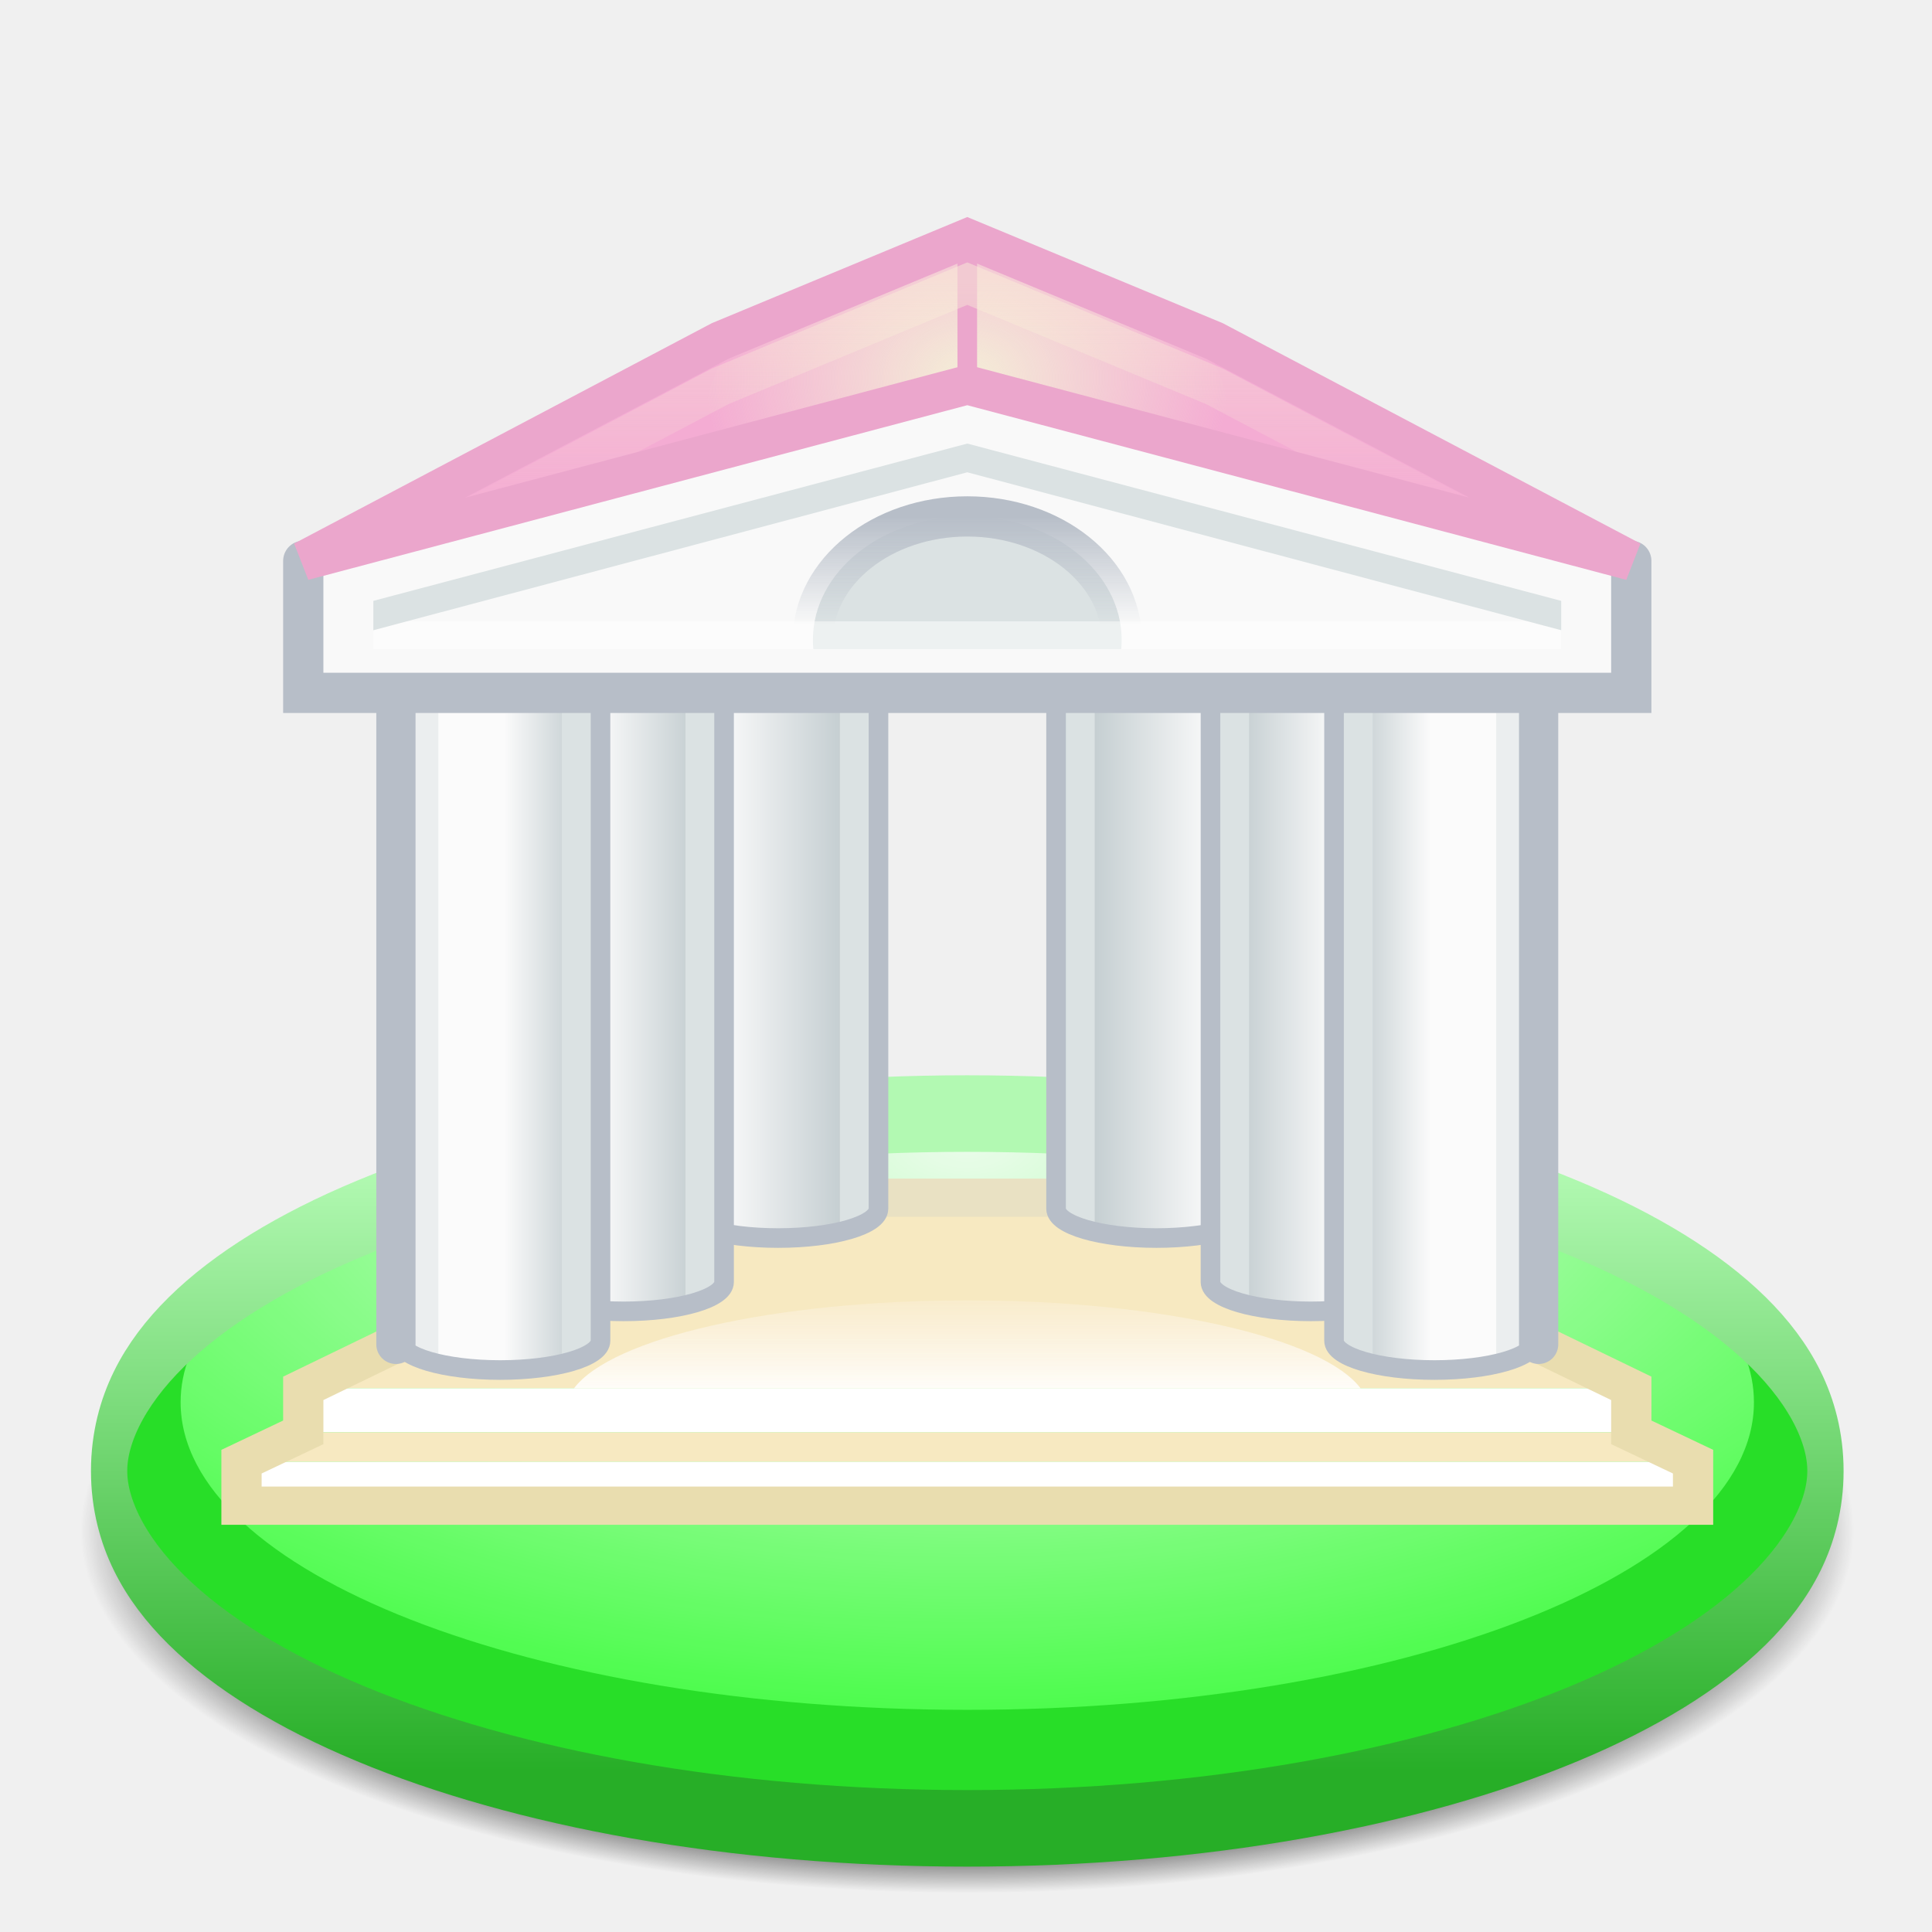
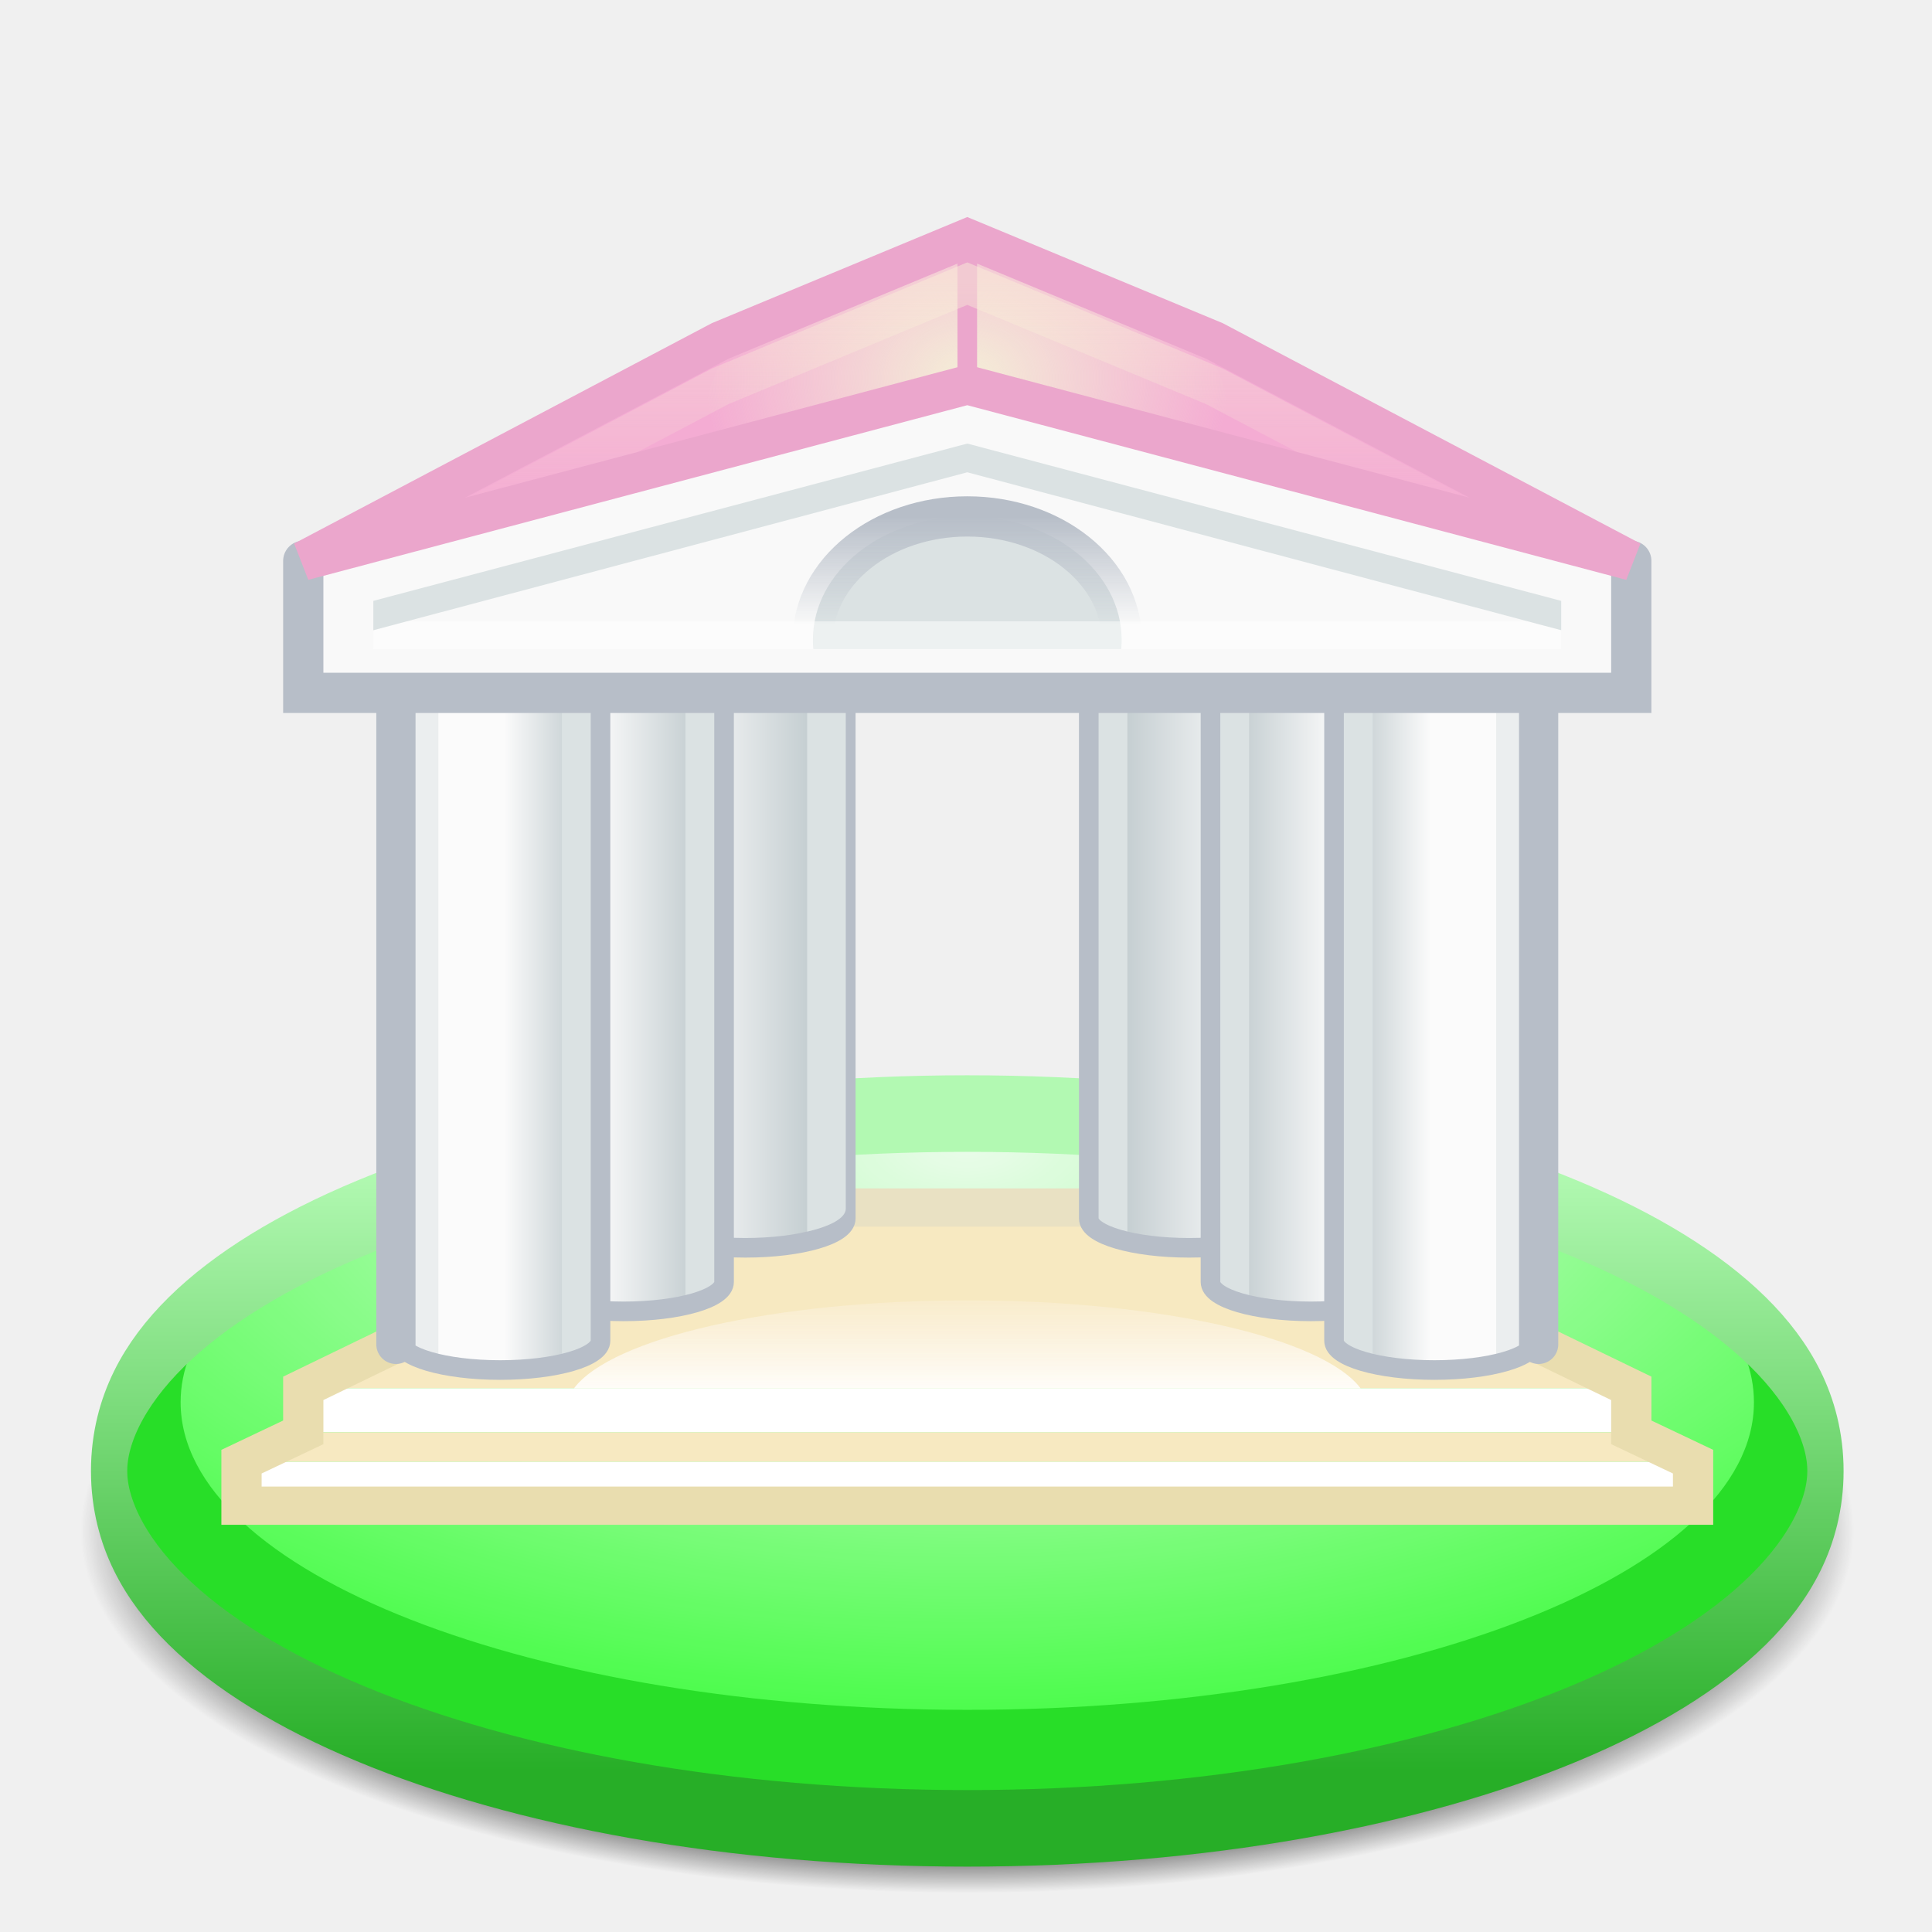
<svg xmlns="http://www.w3.org/2000/svg" xmlns:xlink="http://www.w3.org/1999/xlink" width="48" height="48" id="svg2" version="1.1">
  <defs id="defs4">
    <linearGradient id="linearGradient4554">
      <stop style="stop-color:#b7bec8;stop-opacity:1;" offset="0" id="stop4556" />
      <stop style="stop-color:#b7bec8;stop-opacity:0;" offset="1" id="stop4558" />
    </linearGradient>
    <linearGradient id="linearGradient4508">
      <stop style="stop-color:#000000;stop-opacity:0;" offset="0" id="stop4510" />
      <stop id="stop4516" offset="0.88" style="stop-color:#000000;stop-opacity:1;" />
      <stop style="stop-color:#000000;stop-opacity:0;" offset="1" id="stop4512" />
    </linearGradient>
    <linearGradient id="linearGradient4474">
      <stop style="stop-color:#fbfbfb;stop-opacity:1;" offset="0" id="stop4476" />
      <stop style="stop-color:#b6c2c6;stop-opacity:1;" offset="1" id="stop4478" />
    </linearGradient>
    <linearGradient id="linearGradient4434">
      <stop style="stop-color:#27ae27;stop-opacity:1;" offset="0" id="stop4436" />
      <stop style="stop-color:#b2f9b2;stop-opacity:1;" offset="1" id="stop4438" />
    </linearGradient>
    <linearGradient id="linearGradient4424">
      <stop style="stop-color:#f9eed8;stop-opacity:1;" offset="0" id="stop4426" />
      <stop style="stop-color:#f9eed8;stop-opacity:0;" offset="1" id="stop4428" />
    </linearGradient>
    <linearGradient id="linearGradient4355">
      <stop style="stop-color:#ffffff;stop-opacity:1;" offset="0" id="stop4357" />
      <stop style="stop-color:#00ff00;stop-opacity:1;" offset="1" id="stop4359" />
    </linearGradient>
    <linearGradient id="linearGradient4347">
      <stop style="stop-color:#ffffff;stop-opacity:1;" offset="0" id="stop4349" />
      <stop style="stop-color:#fff6f1;stop-opacity:0;" offset="1" id="stop4351" />
    </linearGradient>
    <linearGradient id="linearGradient4324">
      <stop style="stop-color:#f4eed7;stop-opacity:1;" offset="0" id="stop4326" />
      <stop style="stop-color:#f4eed7;stop-opacity:0;" offset="1" id="stop4328" />
    </linearGradient>
    <linearGradient id="linearGradient3971">
      <stop style="stop-color:#ffe680;stop-opacity:1;" offset="0" id="stop3973" />
      <stop id="stop3979" offset="0.5" style="stop-color:#ffe680;stop-opacity:0;" />
      <stop style="stop-color:#ffe680;stop-opacity:1;" offset="1" id="stop3975" />
    </linearGradient>
    <linearGradient xlink:href="#linearGradient3971" id="linearGradient3977" x1="26" y1="70.5" x2="34" y2="70.5" gradientUnits="userSpaceOnUse" />
    <radialGradient xlink:href="#linearGradient4324" id="radialGradient4330" cx="64" cy="21.5" fx="64" fy="21.5" r="3.111" gradientTransform="matrix(5.464921,0,0,4.474083,-285.755,854.2193)" gradientUnits="userSpaceOnUse" />
    <linearGradient xlink:href="#linearGradient4347" id="linearGradient4353" x1="64" y1="99" x2="64" y2="91" gradientUnits="userSpaceOnUse" />
    <radialGradient xlink:href="#linearGradient4355" id="radialGradient4363" cx="63.997" cy="128.445" fx="63.997" fy="128.445" r="55" gradientTransform="matrix(-2.127273,-9.4753122e-7,-4.081396e-8,-0.4982226,200.1381,1085.616)" gradientUnits="userSpaceOnUse" />
    <linearGradient xlink:href="#linearGradient4424" id="linearGradient4430" x1="64" y1="943.362" x2="64" y2="959.362" gradientUnits="userSpaceOnUse" gradientTransform="matrix(1.00019,0,0,0.9498043,-0.01217726,46.32927)" />
    <linearGradient xlink:href="#linearGradient4434" id="linearGradient4440" x1="64" y1="1042.362" x2="64" y2="1022.362" gradientUnits="userSpaceOnUse" />
    <linearGradient xlink:href="#linearGradient4474" id="linearGradient4480" x1="34" y1="72" x2="40" y2="72" gradientUnits="userSpaceOnUse" gradientTransform="matrix(1.00019,0,0,0.9498043,-0.01217726,923.54)" />
    <linearGradient xlink:href="#linearGradient4474" id="linearGradient4488" x1="94" y1="71" x2="88" y2="71" gradientUnits="userSpaceOnUse" gradientTransform="matrix(1.00019,0,0,0.9498043,-0.01217726,923.54)" />
    <linearGradient xlink:href="#linearGradient4474" id="linearGradient4496" x1="88" y1="93" x2="80" y2="93" gradientUnits="userSpaceOnUse" gradientTransform="matrix(1.00019,0,0,0.9498043,-0.01217726,923.54)" />
    <linearGradient xlink:href="#linearGradient4474" id="linearGradient4498" x1="80" y1="88" x2="70" y2="88" gradientUnits="userSpaceOnUse" gradientTransform="matrix(1.00019,0,0,0.9498043,-0.01217726,923.54)" />
    <linearGradient xlink:href="#linearGradient4474" id="linearGradient4500" x1="48" y1="88" x2="58" y2="88" gradientUnits="userSpaceOnUse" gradientTransform="matrix(1.00019,0,0,0.9498043,-0.01217726,923.54)" />
    <linearGradient xlink:href="#linearGradient4474" id="linearGradient4502" x1="40" y1="91" x2="48" y2="91" gradientUnits="userSpaceOnUse" gradientTransform="matrix(1.00019,0,0,0.9498043,-0.01217726,923.54)" />
    <radialGradient xlink:href="#linearGradient4508" id="radialGradient4514" cx="64" cy="1037.026" fx="64" fy="1037.026" r="60" gradientTransform="matrix(1.033333,0,0,0.1998077,-2.133333,827.2166)" gradientUnits="userSpaceOnUse" />
    <linearGradient xlink:href="#linearGradient4554" id="linearGradient4560" x1="64" y1="36" x2="64" y2="43" gradientUnits="userSpaceOnUse" gradientTransform="translate(0,923.4053)" />
    <linearGradient xlink:href="#linearGradient4474" id="linearGradient3516" gradientUnits="userSpaceOnUse" gradientTransform="matrix(1.00019,0,0,0.9498043,-0.01217726,923.54)" x1="48" y1="88" x2="58" y2="88" />
    <linearGradient xlink:href="#linearGradient4474" id="linearGradient3518" gradientUnits="userSpaceOnUse" gradientTransform="matrix(1.00019,0,0,0.9498043,-0.01217726,923.54)" x1="80" y1="88" x2="70" y2="88" />
    <linearGradient xlink:href="#linearGradient4474" id="linearGradient3520" gradientUnits="userSpaceOnUse" gradientTransform="matrix(1.00019,0,0,0.9498043,-0.01217726,923.54)" x1="40" y1="91" x2="48" y2="91" />
    <linearGradient xlink:href="#linearGradient4474" id="linearGradient3522" gradientUnits="userSpaceOnUse" gradientTransform="matrix(1.00019,0,0,0.9498043,-0.01217726,923.54)" x1="34" y1="72" x2="40" y2="72" />
    <linearGradient xlink:href="#linearGradient4474" id="linearGradient3524" gradientUnits="userSpaceOnUse" gradientTransform="matrix(1.00019,0,0,0.9498043,-0.01217726,923.54)" x1="88" y1="93" x2="80" y2="93" />
    <linearGradient xlink:href="#linearGradient4474" id="linearGradient3526" gradientUnits="userSpaceOnUse" gradientTransform="matrix(1.00019,0,0,0.9498043,-0.01217726,923.54)" x1="94" y1="71" x2="88" y2="71" />
    <radialGradient xlink:href="#linearGradient4508-2" id="radialGradient4514-2" cx="64" cy="1037.026" fx="64" fy="1037.026" r="60" gradientTransform="matrix(1.033333,0,0,0.1998077,-2.133333,827.1558)" gradientUnits="userSpaceOnUse" />
    <linearGradient id="linearGradient4508-2">
      <stop style="stop-color:#000000;stop-opacity:0;" offset="0" id="stop4510-8" />
      <stop id="stop4516-9" offset="0.88" style="stop-color:#000000;stop-opacity:1;" />
      <stop style="stop-color:#000000;stop-opacity:0;" offset="1" id="stop4512-7" />
    </linearGradient>
    <radialGradient xlink:href="#linearGradient4355-61" id="radialGradient4363-3" cx="63.997" cy="128.445" fx="63.997" fy="128.445" r="55" gradientTransform="matrix(-2.127273,-9.4753122e-7,-4.081396e-8,-0.4982226,200.1381,1085.616)" gradientUnits="userSpaceOnUse" />
    <linearGradient id="linearGradient4355-61">
      <stop style="stop-color:#ffffff;stop-opacity:1;" offset="0" id="stop4357-29" />
      <stop style="stop-color:#00ff00;stop-opacity:1;" offset="1" id="stop4359-3" />
    </linearGradient>
    <linearGradient xlink:href="#linearGradient4434-4" id="linearGradient4440-19" x1="64" y1="1042.362" x2="64" y2="1022.362" gradientUnits="userSpaceOnUse" />
    <linearGradient id="linearGradient4434-4">
      <stop style="stop-color:#27ae27;stop-opacity:1;" offset="0" id="stop4436-78" />
      <stop style="stop-color:#b2f9b2;stop-opacity:1;" offset="1" id="stop4438-4" />
    </linearGradient>
    <linearGradient xlink:href="#linearGradient4347-0" id="linearGradient3834-5" gradientUnits="userSpaceOnUse" x1="64" y1="99" x2="64" y2="91" />
    <linearGradient id="linearGradient4347-0">
      <stop style="stop-color:#ffffff;stop-opacity:1;" offset="0" id="stop4349-36" />
      <stop style="stop-color:#fff6f1;stop-opacity:0;" offset="1" id="stop4351-1" />
    </linearGradient>
    <linearGradient xlink:href="#linearGradient4474-6" id="linearGradient3836-0" gradientUnits="userSpaceOnUse" gradientTransform="matrix(1.00019,0,0,0.9498043,-0.01217726,925.2494)" x1="48" y1="88" x2="58" y2="88" />
    <linearGradient id="linearGradient4474-6">
      <stop style="stop-color:#fbfbfb;stop-opacity:1;" offset="0" id="stop4476-3" />
      <stop style="stop-color:#b6c2c6;stop-opacity:1;" offset="1" id="stop4478-20" />
    </linearGradient>
    <linearGradient xlink:href="#linearGradient4474-6" id="linearGradient3838-6" gradientUnits="userSpaceOnUse" gradientTransform="matrix(1.00019,0,0,0.9498043,-0.01217726,925.2494)" x1="80" y1="88" x2="70" y2="88" />
    <linearGradient id="linearGradient6293">
      <stop style="stop-color:#fbfbfb;stop-opacity:1;" offset="0" id="stop6295" />
      <stop style="stop-color:#b6c2c6;stop-opacity:1;" offset="1" id="stop6297" />
    </linearGradient>
    <linearGradient xlink:href="#linearGradient4474-6" id="linearGradient3840-1" gradientUnits="userSpaceOnUse" gradientTransform="matrix(1.00019,0,0,0.9498043,-0.01217726,925.2494)" x1="40" y1="91" x2="48" y2="91" />
    <linearGradient id="linearGradient6300">
      <stop style="stop-color:#fbfbfb;stop-opacity:1;" offset="0" id="stop6302" />
      <stop style="stop-color:#b6c2c6;stop-opacity:1;" offset="1" id="stop6304" />
    </linearGradient>
    <linearGradient xlink:href="#linearGradient4474-6" id="linearGradient3842-5" gradientUnits="userSpaceOnUse" gradientTransform="matrix(1.00019,0,0,0.9498043,-0.01217726,925.2494)" x1="34" y1="72" x2="40" y2="72" />
    <linearGradient id="linearGradient6307">
      <stop style="stop-color:#fbfbfb;stop-opacity:1;" offset="0" id="stop6309" />
      <stop style="stop-color:#b6c2c6;stop-opacity:1;" offset="1" id="stop6311" />
    </linearGradient>
    <linearGradient xlink:href="#linearGradient4474-6" id="linearGradient3844-5" gradientUnits="userSpaceOnUse" gradientTransform="matrix(1.00019,0,0,0.9498043,-0.01217726,925.2494)" x1="88" y1="93" x2="80" y2="93" />
    <linearGradient id="linearGradient6314">
      <stop style="stop-color:#fbfbfb;stop-opacity:1;" offset="0" id="stop6316" />
      <stop style="stop-color:#b6c2c6;stop-opacity:1;" offset="1" id="stop6318" />
    </linearGradient>
    <linearGradient xlink:href="#linearGradient4474-6" id="linearGradient3846-4" gradientUnits="userSpaceOnUse" gradientTransform="matrix(1.00019,0,0,0.9498043,-0.01217726,925.2494)" x1="94" y1="71" x2="88" y2="71" />
    <linearGradient id="linearGradient6321">
      <stop style="stop-color:#fbfbfb;stop-opacity:1;" offset="0" id="stop6323" />
      <stop style="stop-color:#b6c2c6;stop-opacity:1;" offset="1" id="stop6325" />
    </linearGradient>
    <radialGradient xlink:href="#linearGradient4324-6" id="radialGradient4330-7" cx="64" cy="21.5" fx="64" fy="21.5" r="3.111" gradientTransform="matrix(5.464921,0,0,4.474083,-285.755,855.1762)" gradientUnits="userSpaceOnUse" />
    <linearGradient id="linearGradient4324-6">
      <stop style="stop-color:#f4eed7;stop-opacity:1;" offset="0" id="stop4326-5" />
      <stop style="stop-color:#f4eed7;stop-opacity:0;" offset="1" id="stop4328-6" />
    </linearGradient>
    <linearGradient xlink:href="#linearGradient4424-7" id="linearGradient4430-93" x1="64" y1="943.362" x2="64" y2="959.362" gradientUnits="userSpaceOnUse" gradientTransform="matrix(1.00019,0,0,0.9498043,-0.01217726,49.20456)" />
    <linearGradient id="linearGradient4424-7">
      <stop style="stop-color:#f9eed8;stop-opacity:1;" offset="0" id="stop4426-4" />
      <stop style="stop-color:#f9eed8;stop-opacity:0;" offset="1" id="stop4428-5" />
    </linearGradient>
    <linearGradient xlink:href="#linearGradient4554-5" id="linearGradient4560-2" x1="64" y1="36" x2="64" y2="43" gradientUnits="userSpaceOnUse" />
    <linearGradient id="linearGradient4554-5">
      <stop style="stop-color:#b7bec8;stop-opacity:1;" offset="0" id="stop4556-4" />
      <stop style="stop-color:#b7bec8;stop-opacity:0;" offset="1" id="stop4558-7" />
    </linearGradient>
    <linearGradient y2="1022.362" x2="64" y1="1042.362" x1="64" gradientUnits="userSpaceOnUse" id="linearGradient6393" xlink:href="#linearGradient4434-4" />
+     <linearGradient xlink:href="#linearGradient4474-6" id="linearGradient8925" gradientUnits="userSpaceOnUse" gradientTransform="matrix(1.00019,0,0,0.9498043,-0.01217726,925.2494)" x1="48" y1="88" x2="58" y2="88" />
+     <linearGradient xlink:href="#linearGradient4474-6" id="linearGradient8927" gradientUnits="userSpaceOnUse" gradientTransform="matrix(1.00019,0,0,0.9498043,-0.01217726,925.2494)" x1="80" y1="88" x2="70" y2="88" />
+     <linearGradient xlink:href="#linearGradient4474-6" id="linearGradient8932" gradientUnits="userSpaceOnUse" gradientTransform="matrix(1.00019,0,0,0.9498043,-2.130371,926.227)" x1="48" y1="88" x2="58" y2="88" />
  </defs>
  <g id="layer1" transform="translate(0,-1004.362)">
    <g id="g3109" transform="matrix(0.3814135,0,0,0.3814135,-0.4537618,651.6436)">
      <g transform="matrix(0.9316686,0,0,1.965518,4.57,-1008.544)" id="g4465">
        <path style="opacity:0.6;fill:url(#radialGradient4514-2);fill-opacity:1;stroke:none" d="m 126,1034.362 c 0,6.621 -27.758,11.988 -62,11.988 -34.242,0 -62,-5.367 -62,-11.988 0,-6.621 27.758,-11.989 62,-11.989 34.242,0 62,5.367 62,11.989 z" id="path4506" />
        <path style="fill:#28de28;fill-opacity:1;stroke:none" d="m 124,1032.362 c 0,6.541 -26.863,11.844 -60,11.844 -33.137,0 -60,-5.303 -60,-11.844 0,-6.541 26.863,-11.844 60,-11.844 33.137,0 60,5.303 60,11.844 z" id="path3848" />
        <path style="opacity:0.9;fill:url(#radialGradient4363-3);fill-opacity:1;stroke:none" d="m 64,1020.518 c -24.065,0 -44.814,3.293 -54.375,8.029 -0.417,0.506 -0.625,1.012 -0.625,1.54 0,5.627 24.624,10.192 55,10.192 30.376,0 55,-4.564 55,-10.192 0,-0.528 -0.208,-1.034 -0.625,-1.54 -9.561,-4.735 -30.31,-8.029 -54.375,-8.029 z" id="path4089" />
        <path id="path4432" d="m 124,1032.362 c 0,6.541 -26.863,11.844 -60,11.844 -33.137,0 -60,-5.303 -60,-11.844 0,-6.541 26.863,-11.844 60,-11.844 33.137,0 60,5.303 60,11.844 z" style="fill:none;stroke:url(#linearGradient6393);stroke-width:2.537;stroke-opacity:1" />
      </g>
      <g transform="matrix(1.005875,0,0,0.9552031,-0.1792405,37.68267)" id="g4456">
        <path style="fill:#f7e9c1;fill-opacity:1;stroke:none" d="M 46.406,86 21,99 107,99 81.594,86 46.406,86 z" transform="translate(0,924.3622)" id="path4023" />
-         <path style="fill:none;stroke:#e9e1c3;stroke-width:2.607px;stroke-linecap:butt;stroke-linejoin:miter;stroke-opacity:1" d="m 58,86 12,0" id="path4337" transform="translate(0,924.3622)" />
+         <path style="fill:none;stroke:#e9e1c3;stroke-width:2.607px;stroke-linecap:butt;stroke-linejoin:miter;stroke-opacity:1" d="m 56.098,86.668 15.639,0" id="path4337" transform="translate(0,924.3622)" />
        <rect style="fill:#ffffff;stroke:none" id="rect4016" width="86" height="3" x="21" y="1023.362" rx="7.453" ry="0" />
        <rect ry="0" rx="8.147" y="1028.362" x="17" height="3" width="94" id="rect4018" style="fill:#ffffff;stroke:none" />
        <path style="fill:#f7e9c1;fill-opacity:1;stroke:none" d="m 21,1026.362 86,0 4,2 -94,0 z" id="rect4020" />
        <path style="fill:none;stroke:#e9ddaf;stroke-width:2.607" d="m 27.25,95.75 c 0,0.019 -0.002,0.043 0,0.062 L 21,99 l 0,3 -4,2 0,3 94,0 0,-3 -4,-2 0,-3 -6.25,-3.188 c 0.002,-0.019 0,-0.043 0,-0.062" transform="translate(0,924.3622)" id="path4260" />
        <path style="opacity:0.9;fill:url(#linearGradient3834-5);fill-opacity:1;stroke:none" d="m 64,93 c -12.564,0 -23.044,2.582 -25.469,6 l 50.938,0 C 87.044,95.582 76.564,93 64,93 z" transform="translate(0,924.3622)" id="path4341" />
      </g>
      <g id="g3806" transform="matrix(1.005684,0,0,1.005684,-0.166994,-9.872379)">
-         <path style="fill:url(#linearGradient3836-0);fill-opacity:1;stroke:none" d="m 45.246,963.943 0,43.702 c 0,1.052 2.9,1.9 6.501,1.9 3.602,0 6.501,-0.847 6.501,-1.9 l 0,-43.702 z" id="rect4067" />
-         <path style="fill:#f2f2f2;fill-opacity:1;stroke:none" d="m 45.246,967.991 0,39.654 c 0,0.607 0.993,1.137 2.5,1.484 l 0,-41.138 z" id="path4069" />
-         <path style="fill:#dbe2e3;fill-opacity:1;stroke:none" d="m 55.748,948.223 0,60.906 c 1.507,-0.347 2.5,-0.877 2.5,-1.484 l 0,-57.938 c 0,-0.607 -0.993,-1.137 -2.5,-1.484 z" id="path4071" />
-         <path style="fill:none;stroke:#b7bec8;stroke-width:1.27;stroke-miterlimit:4;stroke-opacity:1;stroke-dasharray:none" d="m 45.246,963.943 0,43.702 c 0,1.052 2.9,1.9 6.501,1.9 3.602,0 6.501,-0.847 6.501,-1.9 l 0,-43.702 z" id="rect4075" />
-         <path style="fill:url(#linearGradient3838-6);fill-opacity:1;stroke:none" d="m 69.751,963.943 0,43.702 c 0,1.052 2.9,1.9 6.501,1.9 3.602,0 6.501,-0.847 6.501,-1.9 l 0,-43.702 z" id="rect4079" />
-         <path id="path4081" d="m 72.252,948.223 c -1.507,0.347 -2.5,0.877 -2.5,1.484 l 0,57.938 c 0,0.607 0.993,1.137 2.5,1.484 l 0,-60.906 z" style="fill:#dbe2e3;fill-opacity:1;stroke:none" />
-         <path style="fill:#f2f2f2;fill-opacity:1;stroke:none" d="m 80.253,967.991 0,41.138 c 1.507,-0.347 2.5,-0.877 2.5,-1.484 l 0,-39.654 z" id="path4083" />
-         <path style="fill:none;stroke:#b7bec8;stroke-width:1.27;stroke-miterlimit:4;stroke-opacity:1;stroke-dasharray:none" d="m 69.751,963.943 0,43.702 c 0,1.052 2.9,1.9 6.501,1.9 3.602,0 6.501,-0.847 6.501,-1.9 l 0,-43.702 z" id="rect4087" />
+         <g id="g8934" transform="translate(0,-0.3456437)">
+           <path id="rect4067" d="m 43.128,964.92 0,43.702 c 0,1.052 2.9,1.9 6.501,1.9 3.602,0 6.501,-0.847 6.501,-1.9 l 0,-43.702 z" style="fill:url(#linearGradient8932);fill-opacity:1;stroke:none" />
+           <path id="path4069" d="m 43.128,968.968 0,39.654 c 0,0.607 0.993,1.137 2.5,1.484 l 0,-41.138 z" style="fill:#f2f2f2;fill-opacity:1;stroke:none" />
+           <path id="rect4075" d="m 43.128,964.92 0,43.702 c 0,1.052 2.9,1.9 6.501,1.9 3.602,0 6.501,-0.847 6.501,-1.9 l 0,-43.702 z" style="fill:none;stroke:#b7bec8;stroke-width:1.27;stroke-miterlimit:4;stroke-opacity:1;stroke-dasharray:none" />
+           <path id="path4071" d="m 53.63,948.568 0,60.906 c 1.507,-0.347 2.5,-0.877 2.5,-1.484 l 0,-57.938 c 0,-0.607 -0.993,-1.137 -2.5,-1.484 z" style="fill:#dbe2e3;fill-opacity:1;stroke:none" />
+         </g>
+         <g id="g8919" transform="translate(2.118194,0.6319842)">
+           <path id="rect4079" d="m 69.751,963.943 0,43.702 c 0,1.052 2.9,1.9 6.501,1.9 3.602,0 6.501,-0.847 6.501,-1.9 l 0,-43.702 z" style="fill:url(#linearGradient8927);fill-opacity:1;stroke:none" />
+           <path style="fill:#dbe2e3;fill-opacity:1;stroke:none" d="m 72.252,948.223 c -1.507,0.347 -2.5,0.877 -2.5,1.484 l 0,57.938 c 0,0.607 0.993,1.137 2.5,1.484 l 0,-60.906 z" id="path4081" />
+           <path id="path4083" d="m 80.253,967.991 0,41.138 c 1.507,-0.347 2.5,-0.877 2.5,-1.484 l 0,-39.654 z" style="fill:#f2f2f2;fill-opacity:1;stroke:none" />
+           <path id="rect4087" d="m 69.751,963.943 0,43.702 c 0,1.052 2.9,1.9 6.501,1.9 3.602,0 6.501,-0.847 6.501,-1.9 l 0,-43.702 z" style="fill:none;stroke:#b7bec8;stroke-width:1.27;stroke-miterlimit:4;stroke-opacity:1;stroke-dasharray:none" />
+         </g>
        <path style="fill:url(#linearGradient3840-1);fill-opacity:1;stroke:none" d="m 35.245,963.943 0,48.451 c 0,1.052 2.9,1.9 6.501,1.9 3.602,0 6.501,-0.847 6.501,-1.9 l 0,-48.451 z" id="rect4043" />
        <path style="fill:#f2f2f2;fill-opacity:1;stroke:none" d="m 35.245,967.991 0,44.403 c 0,0.607 0.993,1.137 2.5,1.484 l 0,-45.887 z" id="path4045" />
        <path id="path4047" d="m 45.747,952.972 0,60.906 c 1.507,-0.347 2.5,-0.877 2.5,-1.484 l 0,-57.938 c 0,-0.607 -0.993,-1.137 -2.5,-1.484 z" style="fill:#dbe2e3;fill-opacity:1;stroke:none" />
        <path style="fill:none;stroke:#b7bec8;stroke-width:1.27;stroke-miterlimit:4;stroke-opacity:1;stroke-dasharray:none" d="m 35.245,963.943 0,48.451 c 0,1.052 2.9,1.9 6.501,1.9 3.602,0 6.501,-0.847 6.501,-1.9 l 0,-48.451 z" id="rect4051" />
        <path style="fill:url(#linearGradient3842-5);fill-opacity:1;stroke:none" d="m 27.243,963.943 0,52.251 c 0,1.052 2.9,1.9 6.501,1.9 3.602,0 6.501,-0.847 6.501,-1.9 l 0,-52.251 z" id="rect3853" />
        <path style="opacity:0.5;fill:#dbe2e3;fill-opacity:1;stroke:none" d="m 27.243,963.943 0,52.251 c 0,0.607 0.993,1.137 2.5,1.484 l 0,-53.735 z" id="rect3936" />
        <path style="fill:#dbe2e3;fill-opacity:1;stroke:none" d="m 37.745,956.771 0,60.906 c 1.507,-0.347 2.5,-0.877 2.5,-1.484 l 0,-57.938 c 0,-0.607 -0.993,-1.137 -2.5,-1.484 z" id="rect3938" />
        <path style="fill:none;stroke:#b7bec8;stroke-width:1.27;stroke-miterlimit:4;stroke-opacity:1;stroke-dasharray:none" d="m 27.243,963.943 0,52.251 c 0,1.052 2.9,1.9 6.501,1.9 3.602,0 6.501,-0.847 6.501,-1.9 l 0,-52.251 z" id="rect4027" />
        <path style="fill:url(#linearGradient3844-5);fill-opacity:1;stroke:none" d="m 79.753,963.943 0,48.451 c 0,1.052 2.9,1.9 6.501,1.9 3.602,0 6.501,-0.847 6.501,-1.9 l 0,-48.451 z" id="rect4055" />
        <path style="fill:#dbe2e3;fill-opacity:1;stroke:none" d="m 82.253,952.972 c -1.507,0.347 -2.5,0.877 -2.5,1.484 l 0,57.938 c 0,0.607 0.993,1.137 2.5,1.484 l 0,-60.906 z" id="path4057" />
        <path style="fill:#f2f2f2;fill-opacity:1;stroke:none" d="m 90.255,967.991 0,45.887 c 1.507,-0.347 2.5,-0.877 2.5,-1.484 l 0,-44.403 z" id="path4059" />
        <path style="fill:none;stroke:#b7bec8;stroke-width:1.27;stroke-miterlimit:4;stroke-opacity:1;stroke-dasharray:none" d="m 79.753,963.943 0,48.451 c 0,1.052 2.9,1.9 6.501,1.9 3.602,0 6.501,-0.847 6.501,-1.9 l 0,-48.451 z" id="rect4063" />
        <path style="fill:url(#linearGradient3846-4);fill-opacity:1;stroke:none" d="m 87.755,963.943 0,52.251 c 0,1.052 2.9,1.9 6.501,1.9 3.602,0 6.501,-0.847 6.501,-1.9 l 0,-52.251 z" id="rect4031" />
        <path id="path4033" d="m 90.255,956.771 c -1.507,0.347 -2.5,0.877 -2.5,1.484 l 0,57.938 c 0,0.607 0.993,1.137 2.5,1.484 l 0,-60.906 z" style="fill:#dbe2e3;fill-opacity:1;stroke:none" />
        <path style="opacity:0.5;fill:#dbe2e3;fill-opacity:1;stroke:none" d="m 98.257,963.943 0,53.735 c 1.507,-0.347 2.5,-0.877 2.5,-1.484 l 0,-52.251 z" id="path4035" />
        <path style="fill:none;stroke:#b7bec8;stroke-width:1.27;stroke-miterlimit:4;stroke-opacity:1;stroke-dasharray:none" d="m 87.755,963.943 0,52.251 c 0,1.052 2.9,1.9 6.501,1.9 3.602,0 6.501,-0.847 6.501,-1.9 l 0,-52.251 z" id="rect4039" />
        <path style="fill:#b7bec8;stroke:#b7bec8;stroke-width:2.541px;stroke-linecap:round;stroke-linejoin:miter;stroke-opacity:1" d="m 26.993,1016.431 0,-52.91" id="path4452" />
        <path id="path4454" d="m 101.007,1016.431 0,-52.91" style="fill:#b7bec8;stroke:#b7bec8;stroke-width:2.541px;stroke-linecap:round;stroke-linejoin:miter;stroke-opacity:1" />
      </g>
      <g id="g3791" transform="matrix(1.005684,0,0,1.005684,-0.166994,-7.415276)">
        <path style="fill:#f4acd3;fill-opacity:1;stroke:none" d="M 64,942.346 47.997,948.995 20.992,963.242 64,951.844 107.008,963.242 80.003,948.995 64,942.346 z" id="rect4108" />
        <path style="fill:url(#radialGradient4330-7);fill-opacity:1;stroke:none" d="m 64,942.346 -15.222,6.322 c -0.418,0.879 -0.812,1.776 -1.188,2.701 -0.713,1.752 -0.755,3.391 -0.313,4.897 L 64,951.844 l 16.722,4.423 c 0.442,-1.507 0.4,-3.145 -0.313,-4.897 -0.376,-0.925 -0.77,-1.822 -1.188,-2.701 L 64,942.346 z" id="path4293" />
        <path style="fill:none;stroke:#eba6cc;stroke-width:1.27;stroke-linecap:butt;stroke-linejoin:miter;stroke-miterlimit:4;stroke-opacity:1;stroke-dasharray:none" d="m 64,952.794 0,-10.448" id="path4291" />
        <path style="opacity:0.5;fill:none;stroke:url(#linearGradient4430-93);stroke-width:2.542;stroke-miterlimit:4;stroke-opacity:1;stroke-dasharray:none" d="M 64,945.285 47.997,951.933 20.992,966.181 64,954.783 107.008,966.181 80.003,951.933 64,945.285 z" id="path4422" />
        <rect style="fill:#ffffff;fill-opacity:1;stroke:none" id="rect4335" width="76.957" height="0.956" x="25.524" y="967.985" rx="0" />
        <path id="path4520" d="m 64,951.844 -43.008,11.398 0,8.548 86.016,0 0,-8.548 z" style="fill:#f9f9f9;fill-opacity:1;stroke:none" />
        <path style="fill:#dbe2e3;fill-opacity:1;stroke:none" d="m 64,36 c -5.523,0 -10,3.582 -10,8 0,0.689 0.108,1.362 0.312,2 l 19.375,0 C 73.892,45.362 74,44.689 74,44 74,39.582 69.523,36 64,36 z" transform="translate(0,924.3622)" id="path4527" />
        <path style="opacity:0.5;fill:#ffffff;stroke:#ffffff;stroke-width:2.607px;stroke-linecap:butt;stroke-linejoin:miter;stroke-opacity:1" d="m 25,968.462 78,0" id="path4525" />
        <path style="fill:none;stroke:#dbe2e3;stroke-width:2.607px;stroke-linecap:butt;stroke-linejoin:miter;stroke-opacity:1" d="m 22,967.323 42,-11.169 42,11.169" id="path4523" />
        <path style="fill:#f9f9f9;fill-opacity:1;stroke:none" d="M 64,27.469 21,38.875 l 0,8.562 86,0 0,-8.562 -43,-11.406 z m 0,3.812 38.469,10.188 0,3.125 -76.938,0 0,-3.125 L 64,31.281 z" id="rect4103" transform="translate(0,924.3622)" />
        <path id="path4339" d="m 20.992,963.242 0,8.548 86.016,0 0,-8.548" style="fill:none;stroke:#b7bec8;stroke-width:2.607;stroke-linecap:round;stroke-miterlimit:4;stroke-opacity:1;stroke-dasharray:none" />
        <path id="path4420" d="M 64,942.346 47.997,948.995 20.992,963.242 64,951.844 107.008,963.242 80.003,948.995 64,942.346 z" style="fill:none;stroke:#eba6cc;stroke-width:2.541;stroke-opacity:1" />
        <path id="path4536" transform="translate(0,924.3622)" d="m 64,36 c -5.523,0 -10,3.582 -10,8 0,0.689 0.108,1.362 0.312,2 l 19.375,0 C 73.892,45.362 74,44.689 74,44 74,39.582 69.523,36 64,36 z" style="fill:none;stroke:url(#linearGradient4560-2);stroke-width:2.607;stroke-opacity:1" />
      </g>
    </g>
  </g>
</svg>
